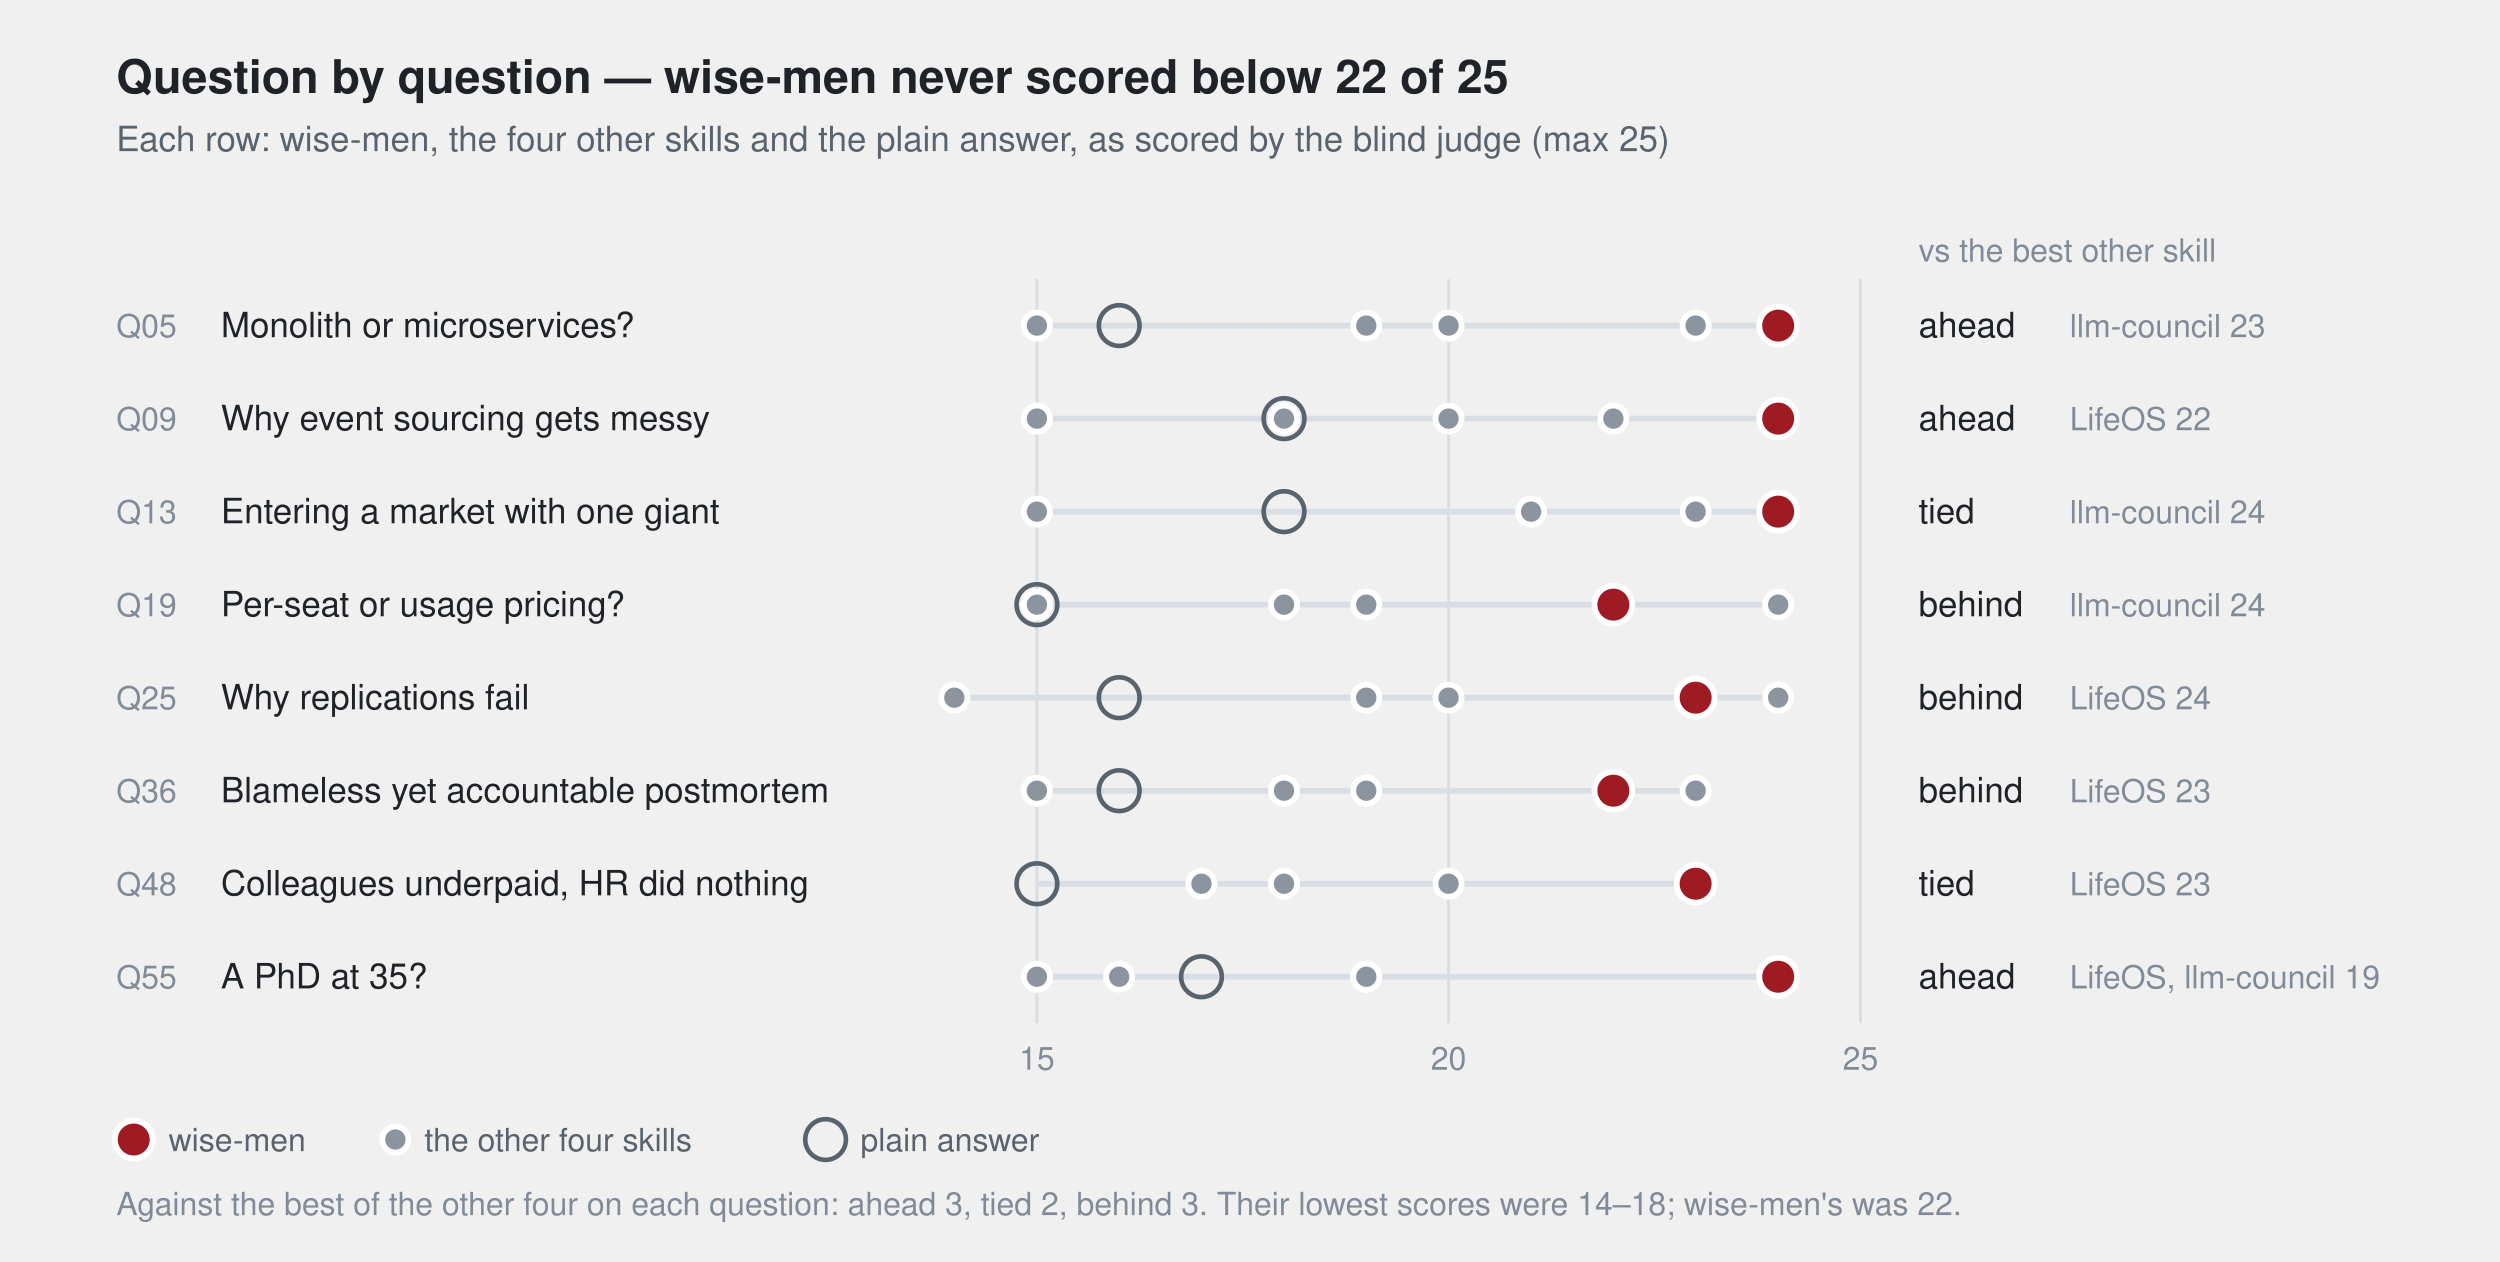
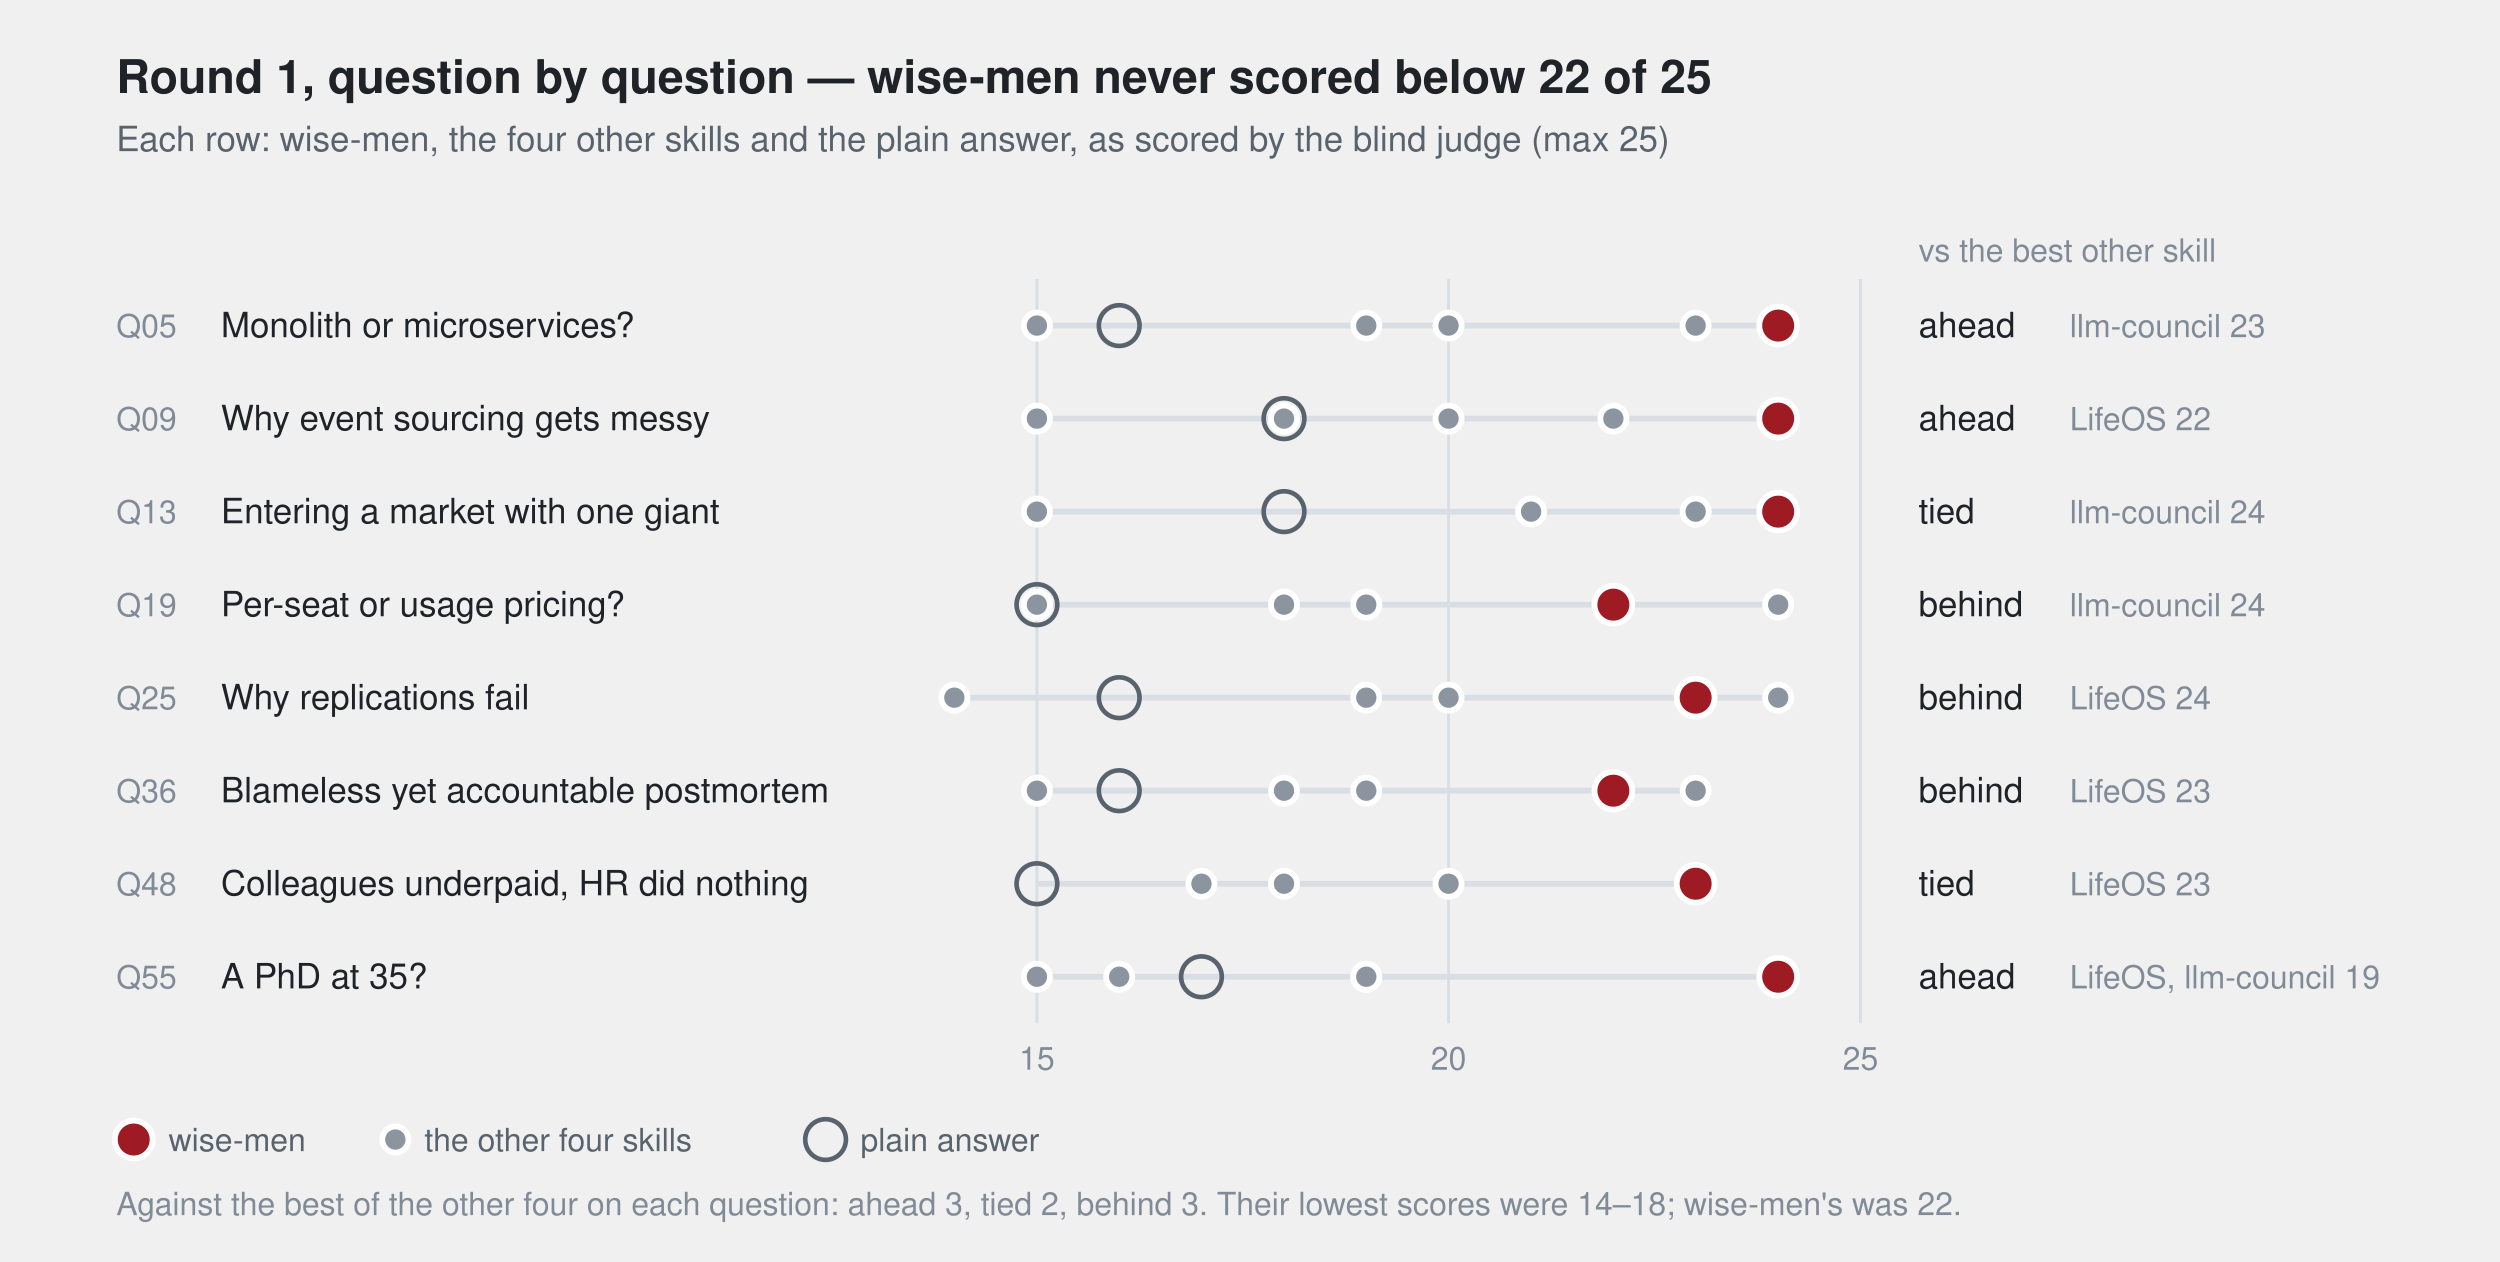
<svg xmlns="http://www.w3.org/2000/svg" viewBox="0 0 860 434" width="860" font-family="-apple-system, BlinkMacSystemFont, 'Segoe UI', Helvetica, Arial, sans-serif">
-   <text x="40" y="32" font-size="16" font-weight="600" fill="#1f2328" text-anchor="start">Question by question — wise-men never scored below 22 of 25</text>
+   <text x="40" y="32" font-size="16" font-weight="600" fill="#1f2328" text-anchor="start">Round 1, question by question — wise-men never scored below 22 of 25</text>
  <text x="40" y="52" font-size="12" font-weight="400" fill="#59636e" text-anchor="start">Each row: wise-men, the four other skills and the plain answer, as scored by the blind judge (max 25)</text>
  <text x="660" y="90" font-size="11" font-weight="400" fill="#818b98" text-anchor="start">vs the best other skill</text>
  <line x1="356.7" y1="96" x2="356.7" y2="352" stroke="#d8dee4" stroke-width="1" />
  <text x="356.7" y="368" font-size="11" font-weight="400" fill="#818b98" text-anchor="middle">15</text>
  <line x1="498.3" y1="96" x2="498.3" y2="352" stroke="#d8dee4" stroke-width="1" />
  <text x="498.3" y="368" font-size="11" font-weight="400" fill="#818b98" text-anchor="middle">20</text>
  <line x1="640" y1="96" x2="640" y2="352" stroke="#d8dee4" stroke-width="1" />
  <text x="640" y="368" font-size="11" font-weight="400" fill="#818b98" text-anchor="middle">25</text>
  <text x="40" y="116" font-size="11" font-weight="400" fill="#818b98" text-anchor="start">Q05</text>
  <text x="76" y="116" font-size="12" font-weight="400" fill="#1f2328" text-anchor="start">Monolith or microservices?</text>
  <line x1="356.7" y1="112" x2="611.7" y2="112" stroke="#d8dee4" stroke-width="2" />
  <circle cx="385" cy="112" r="7" fill="none" stroke="#59636e" stroke-width="1.6" />
  <circle cx="498.3" cy="112" r="4.5" fill="#8c959f" stroke="#ffffff" stroke-width="2" />
  <circle cx="356.7" cy="112" r="4.5" fill="#8c959f" stroke="#ffffff" stroke-width="2" />
  <circle cx="470" cy="112" r="4.5" fill="#8c959f" stroke="#ffffff" stroke-width="2" />
  <circle cx="583.3" cy="112" r="4.5" fill="#8c959f" stroke="#ffffff" stroke-width="2" />
  <circle cx="611.7" cy="112" r="6.5" fill="#9e1b24" stroke="#ffffff" stroke-width="2" />
  <text x="660" y="116" font-size="12" font-weight="400" fill="#1f2328" text-anchor="start">ahead</text>
  <text x="712" y="116" font-size="11" font-weight="400" fill="#818b98" text-anchor="start">llm-council 23</text>
  <text x="40" y="148" font-size="11" font-weight="400" fill="#818b98" text-anchor="start">Q09</text>
  <text x="76" y="148" font-size="12" font-weight="400" fill="#1f2328" text-anchor="start">Why event sourcing gets messy</text>
  <line x1="356.7" y1="144" x2="611.7" y2="144" stroke="#d8dee4" stroke-width="2" />
  <circle cx="441.7" cy="144" r="7" fill="none" stroke="#59636e" stroke-width="1.6" />
  <circle cx="441.7" cy="144" r="4.5" fill="#8c959f" stroke="#ffffff" stroke-width="2" />
  <circle cx="356.7" cy="144" r="4.5" fill="#8c959f" stroke="#ffffff" stroke-width="2" />
  <circle cx="555" cy="144" r="4.5" fill="#8c959f" stroke="#ffffff" stroke-width="2" />
  <circle cx="498.3" cy="144" r="4.5" fill="#8c959f" stroke="#ffffff" stroke-width="2" />
  <circle cx="611.7" cy="144" r="6.5" fill="#9e1b24" stroke="#ffffff" stroke-width="2" />
  <text x="660" y="148" font-size="12" font-weight="400" fill="#1f2328" text-anchor="start">ahead</text>
  <text x="712" y="148" font-size="11" font-weight="400" fill="#818b98" text-anchor="start">LifeOS 22</text>
  <text x="40" y="180" font-size="11" font-weight="400" fill="#818b98" text-anchor="start">Q13</text>
  <text x="76" y="180" font-size="12" font-weight="400" fill="#1f2328" text-anchor="start">Entering a market with one giant</text>
  <line x1="356.7" y1="176" x2="611.7" y2="176" stroke="#d8dee4" stroke-width="2" />
  <circle cx="441.7" cy="176" r="7" fill="none" stroke="#59636e" stroke-width="1.6" />
  <circle cx="526.7" cy="176" r="4.5" fill="#8c959f" stroke="#ffffff" stroke-width="2" />
  <circle cx="356.7" cy="176" r="4.5" fill="#8c959f" stroke="#ffffff" stroke-width="2" />
  <circle cx="583.3" cy="176" r="4.5" fill="#8c959f" stroke="#ffffff" stroke-width="2" />
  <circle cx="611.7" cy="176" r="4.5" fill="#8c959f" stroke="#ffffff" stroke-width="2" />
  <circle cx="611.7" cy="176" r="6.5" fill="#9e1b24" stroke="#ffffff" stroke-width="2" />
  <text x="660" y="180" font-size="12" font-weight="400" fill="#1f2328" text-anchor="start">tied</text>
  <text x="712" y="180" font-size="11" font-weight="400" fill="#818b98" text-anchor="start">llm-council 24</text>
  <text x="40" y="212" font-size="11" font-weight="400" fill="#818b98" text-anchor="start">Q19</text>
  <text x="76" y="212" font-size="12" font-weight="400" fill="#1f2328" text-anchor="start">Per-seat or usage pricing?</text>
  <line x1="356.7" y1="208" x2="611.7" y2="208" stroke="#d8dee4" stroke-width="2" />
  <circle cx="356.7" cy="208" r="7" fill="none" stroke="#59636e" stroke-width="1.6" />
  <circle cx="356.7" cy="208" r="4.5" fill="#8c959f" stroke="#ffffff" stroke-width="2" />
  <circle cx="470" cy="208" r="4.5" fill="#8c959f" stroke="#ffffff" stroke-width="2" />
  <circle cx="441.7" cy="208" r="4.5" fill="#8c959f" stroke="#ffffff" stroke-width="2" />
  <circle cx="611.7" cy="208" r="4.5" fill="#8c959f" stroke="#ffffff" stroke-width="2" />
  <circle cx="555" cy="208" r="6.5" fill="#9e1b24" stroke="#ffffff" stroke-width="2" />
  <text x="660" y="212" font-size="12" font-weight="400" fill="#1f2328" text-anchor="start">behind</text>
  <text x="712" y="212" font-size="11" font-weight="400" fill="#818b98" text-anchor="start">llm-council 24</text>
  <text x="40" y="244" font-size="11" font-weight="400" fill="#818b98" text-anchor="start">Q25</text>
  <text x="76" y="244" font-size="12" font-weight="400" fill="#1f2328" text-anchor="start">Why replications fail</text>
  <line x1="328.3" y1="240" x2="611.7" y2="240" stroke="#d8dee4" stroke-width="2" />
  <circle cx="385" cy="240" r="7" fill="none" stroke="#59636e" stroke-width="1.6" />
  <circle cx="470" cy="240" r="4.5" fill="#8c959f" stroke="#ffffff" stroke-width="2" />
  <circle cx="328.3" cy="240" r="4.5" fill="#8c959f" stroke="#ffffff" stroke-width="2" />
  <circle cx="611.7" cy="240" r="4.5" fill="#8c959f" stroke="#ffffff" stroke-width="2" />
  <circle cx="498.3" cy="240" r="4.5" fill="#8c959f" stroke="#ffffff" stroke-width="2" />
  <circle cx="583.3" cy="240" r="6.5" fill="#9e1b24" stroke="#ffffff" stroke-width="2" />
  <text x="660" y="244" font-size="12" font-weight="400" fill="#1f2328" text-anchor="start">behind</text>
  <text x="712" y="244" font-size="11" font-weight="400" fill="#818b98" text-anchor="start">LifeOS 24</text>
  <text x="40" y="276" font-size="11" font-weight="400" fill="#818b98" text-anchor="start">Q36</text>
  <text x="76" y="276" font-size="12" font-weight="400" fill="#1f2328" text-anchor="start">Blameless yet accountable postmortem</text>
  <line x1="356.7" y1="272" x2="583.3" y2="272" stroke="#d8dee4" stroke-width="2" />
  <circle cx="385" cy="272" r="7" fill="none" stroke="#59636e" stroke-width="1.6" />
  <circle cx="356.7" cy="272" r="4.5" fill="#8c959f" stroke="#ffffff" stroke-width="2" />
  <circle cx="470" cy="272" r="4.5" fill="#8c959f" stroke="#ffffff" stroke-width="2" />
  <circle cx="583.3" cy="272" r="4.5" fill="#8c959f" stroke="#ffffff" stroke-width="2" />
  <circle cx="441.7" cy="272" r="4.5" fill="#8c959f" stroke="#ffffff" stroke-width="2" />
  <circle cx="555" cy="272" r="6.5" fill="#9e1b24" stroke="#ffffff" stroke-width="2" />
  <text x="660" y="276" font-size="12" font-weight="400" fill="#1f2328" text-anchor="start">behind</text>
  <text x="712" y="276" font-size="11" font-weight="400" fill="#818b98" text-anchor="start">LifeOS 23</text>
  <text x="40" y="308" font-size="11" font-weight="400" fill="#818b98" text-anchor="start">Q48</text>
  <text x="76" y="308" font-size="12" font-weight="400" fill="#1f2328" text-anchor="start">Colleagues underpaid, HR did nothing</text>
  <line x1="356.7" y1="304" x2="583.3" y2="304" stroke="#d8dee4" stroke-width="2" />
  <circle cx="356.7" cy="304" r="7" fill="none" stroke="#59636e" stroke-width="1.6" />
  <circle cx="498.3" cy="304" r="4.5" fill="#8c959f" stroke="#ffffff" stroke-width="2" />
  <circle cx="413.3" cy="304" r="4.5" fill="#8c959f" stroke="#ffffff" stroke-width="2" />
  <circle cx="583.3" cy="304" r="4.5" fill="#8c959f" stroke="#ffffff" stroke-width="2" />
  <circle cx="441.7" cy="304" r="4.5" fill="#8c959f" stroke="#ffffff" stroke-width="2" />
  <circle cx="583.3" cy="304" r="6.5" fill="#9e1b24" stroke="#ffffff" stroke-width="2" />
  <text x="660" y="308" font-size="12" font-weight="400" fill="#1f2328" text-anchor="start">tied</text>
  <text x="712" y="308" font-size="11" font-weight="400" fill="#818b98" text-anchor="start">LifeOS 23</text>
  <text x="40" y="340" font-size="11" font-weight="400" fill="#818b98" text-anchor="start">Q55</text>
  <text x="76" y="340" font-size="12" font-weight="400" fill="#1f2328" text-anchor="start">A PhD at 35?</text>
  <line x1="356.7" y1="336" x2="611.7" y2="336" stroke="#d8dee4" stroke-width="2" />
  <circle cx="413.3" cy="336" r="7" fill="none" stroke="#59636e" stroke-width="1.6" />
  <circle cx="356.7" cy="336" r="4.5" fill="#8c959f" stroke="#ffffff" stroke-width="2" />
  <circle cx="385" cy="336" r="4.5" fill="#8c959f" stroke="#ffffff" stroke-width="2" />
  <circle cx="470" cy="336" r="4.5" fill="#8c959f" stroke="#ffffff" stroke-width="2" />
  <circle cx="470" cy="336" r="4.5" fill="#8c959f" stroke="#ffffff" stroke-width="2" />
  <circle cx="611.7" cy="336" r="6.5" fill="#9e1b24" stroke="#ffffff" stroke-width="2" />
  <text x="660" y="340" font-size="12" font-weight="400" fill="#1f2328" text-anchor="start">ahead</text>
  <text x="712" y="340" font-size="11" font-weight="400" fill="#818b98" text-anchor="start">LifeOS, llm-council 19</text>
  <circle cx="46" cy="392" r="6.5" fill="#9e1b24" stroke="#ffffff" stroke-width="2" />
  <text x="58" y="396" font-size="11" font-weight="400" fill="#59636e" text-anchor="start">wise-men</text>
  <circle cx="136" cy="392" r="4.5" fill="#8c959f" stroke="#ffffff" stroke-width="2" />
  <text x="146" y="396" font-size="11" font-weight="400" fill="#59636e" text-anchor="start">the other four skills</text>
  <circle cx="284" cy="392" r="7" fill="none" stroke="#59636e" stroke-width="1.6" />
  <text x="296" y="396" font-size="11" font-weight="400" fill="#59636e" text-anchor="start">plain answer</text>
  <text x="40" y="418" font-size="11" font-weight="400" fill="#818b98" text-anchor="start">Against the best of the other four on each question: ahead 3, tied 2, behind 3. Their lowest scores were 14–18; wise-men's was 22.</text>
</svg>
